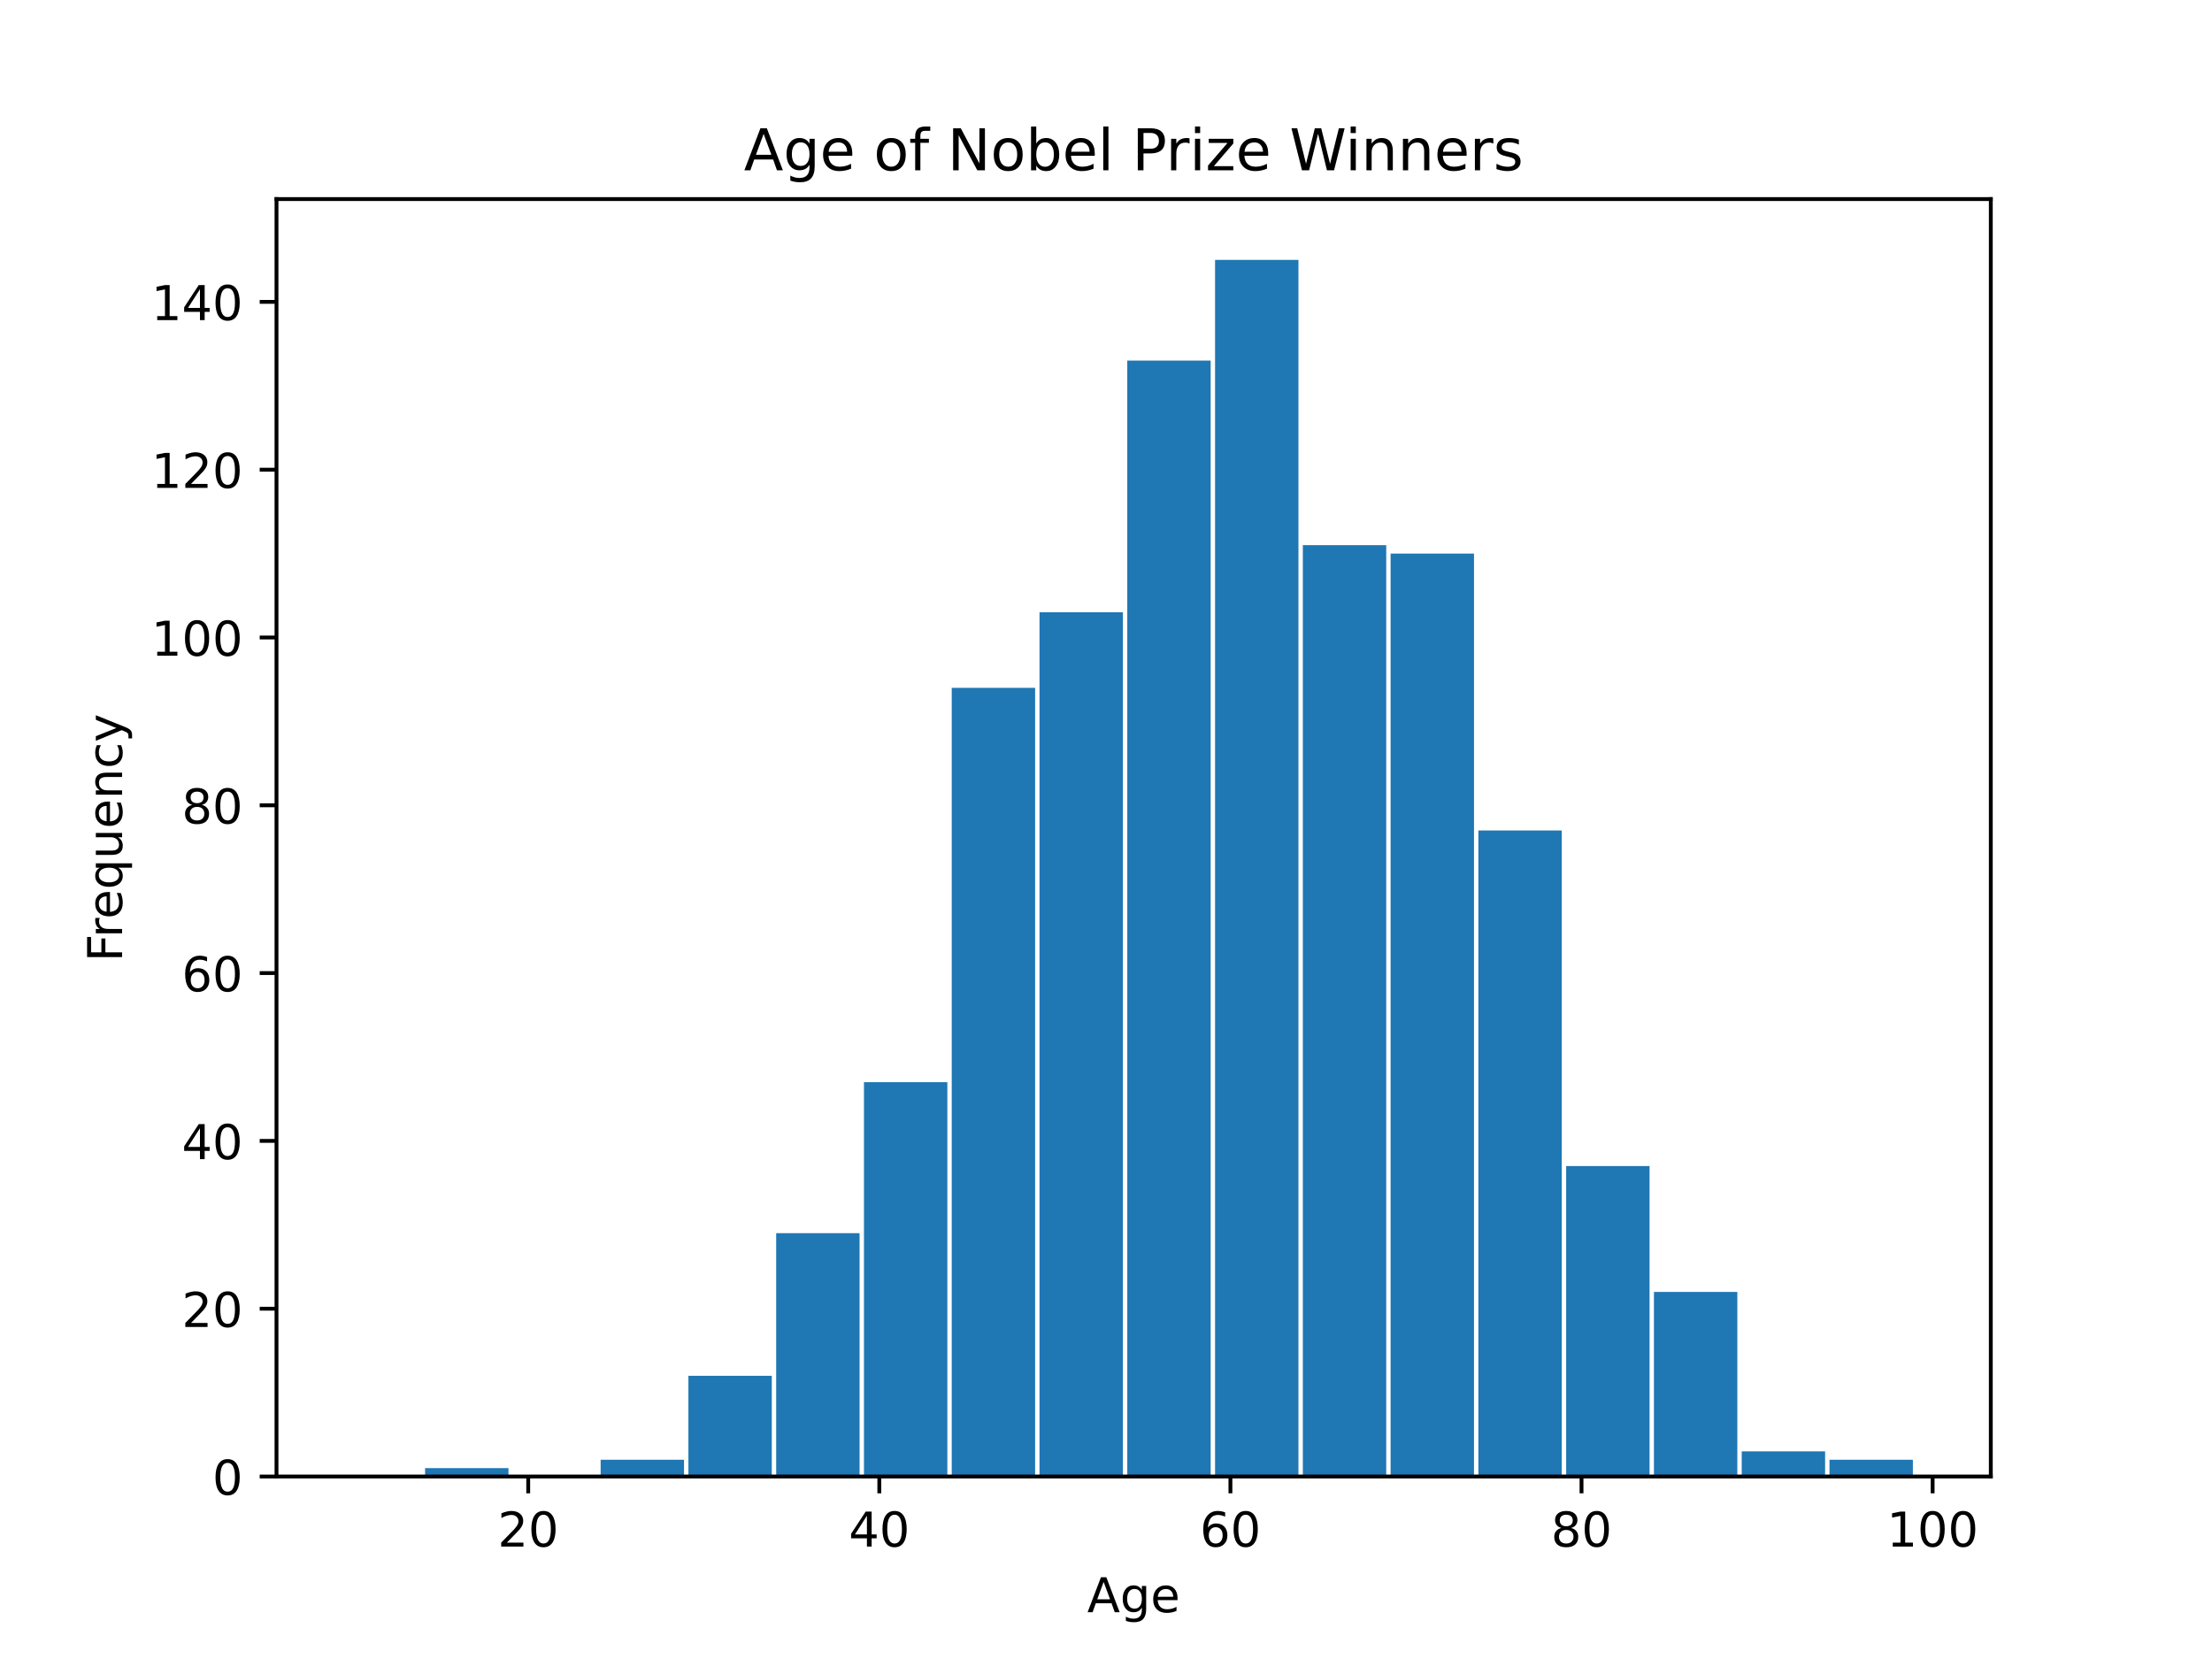
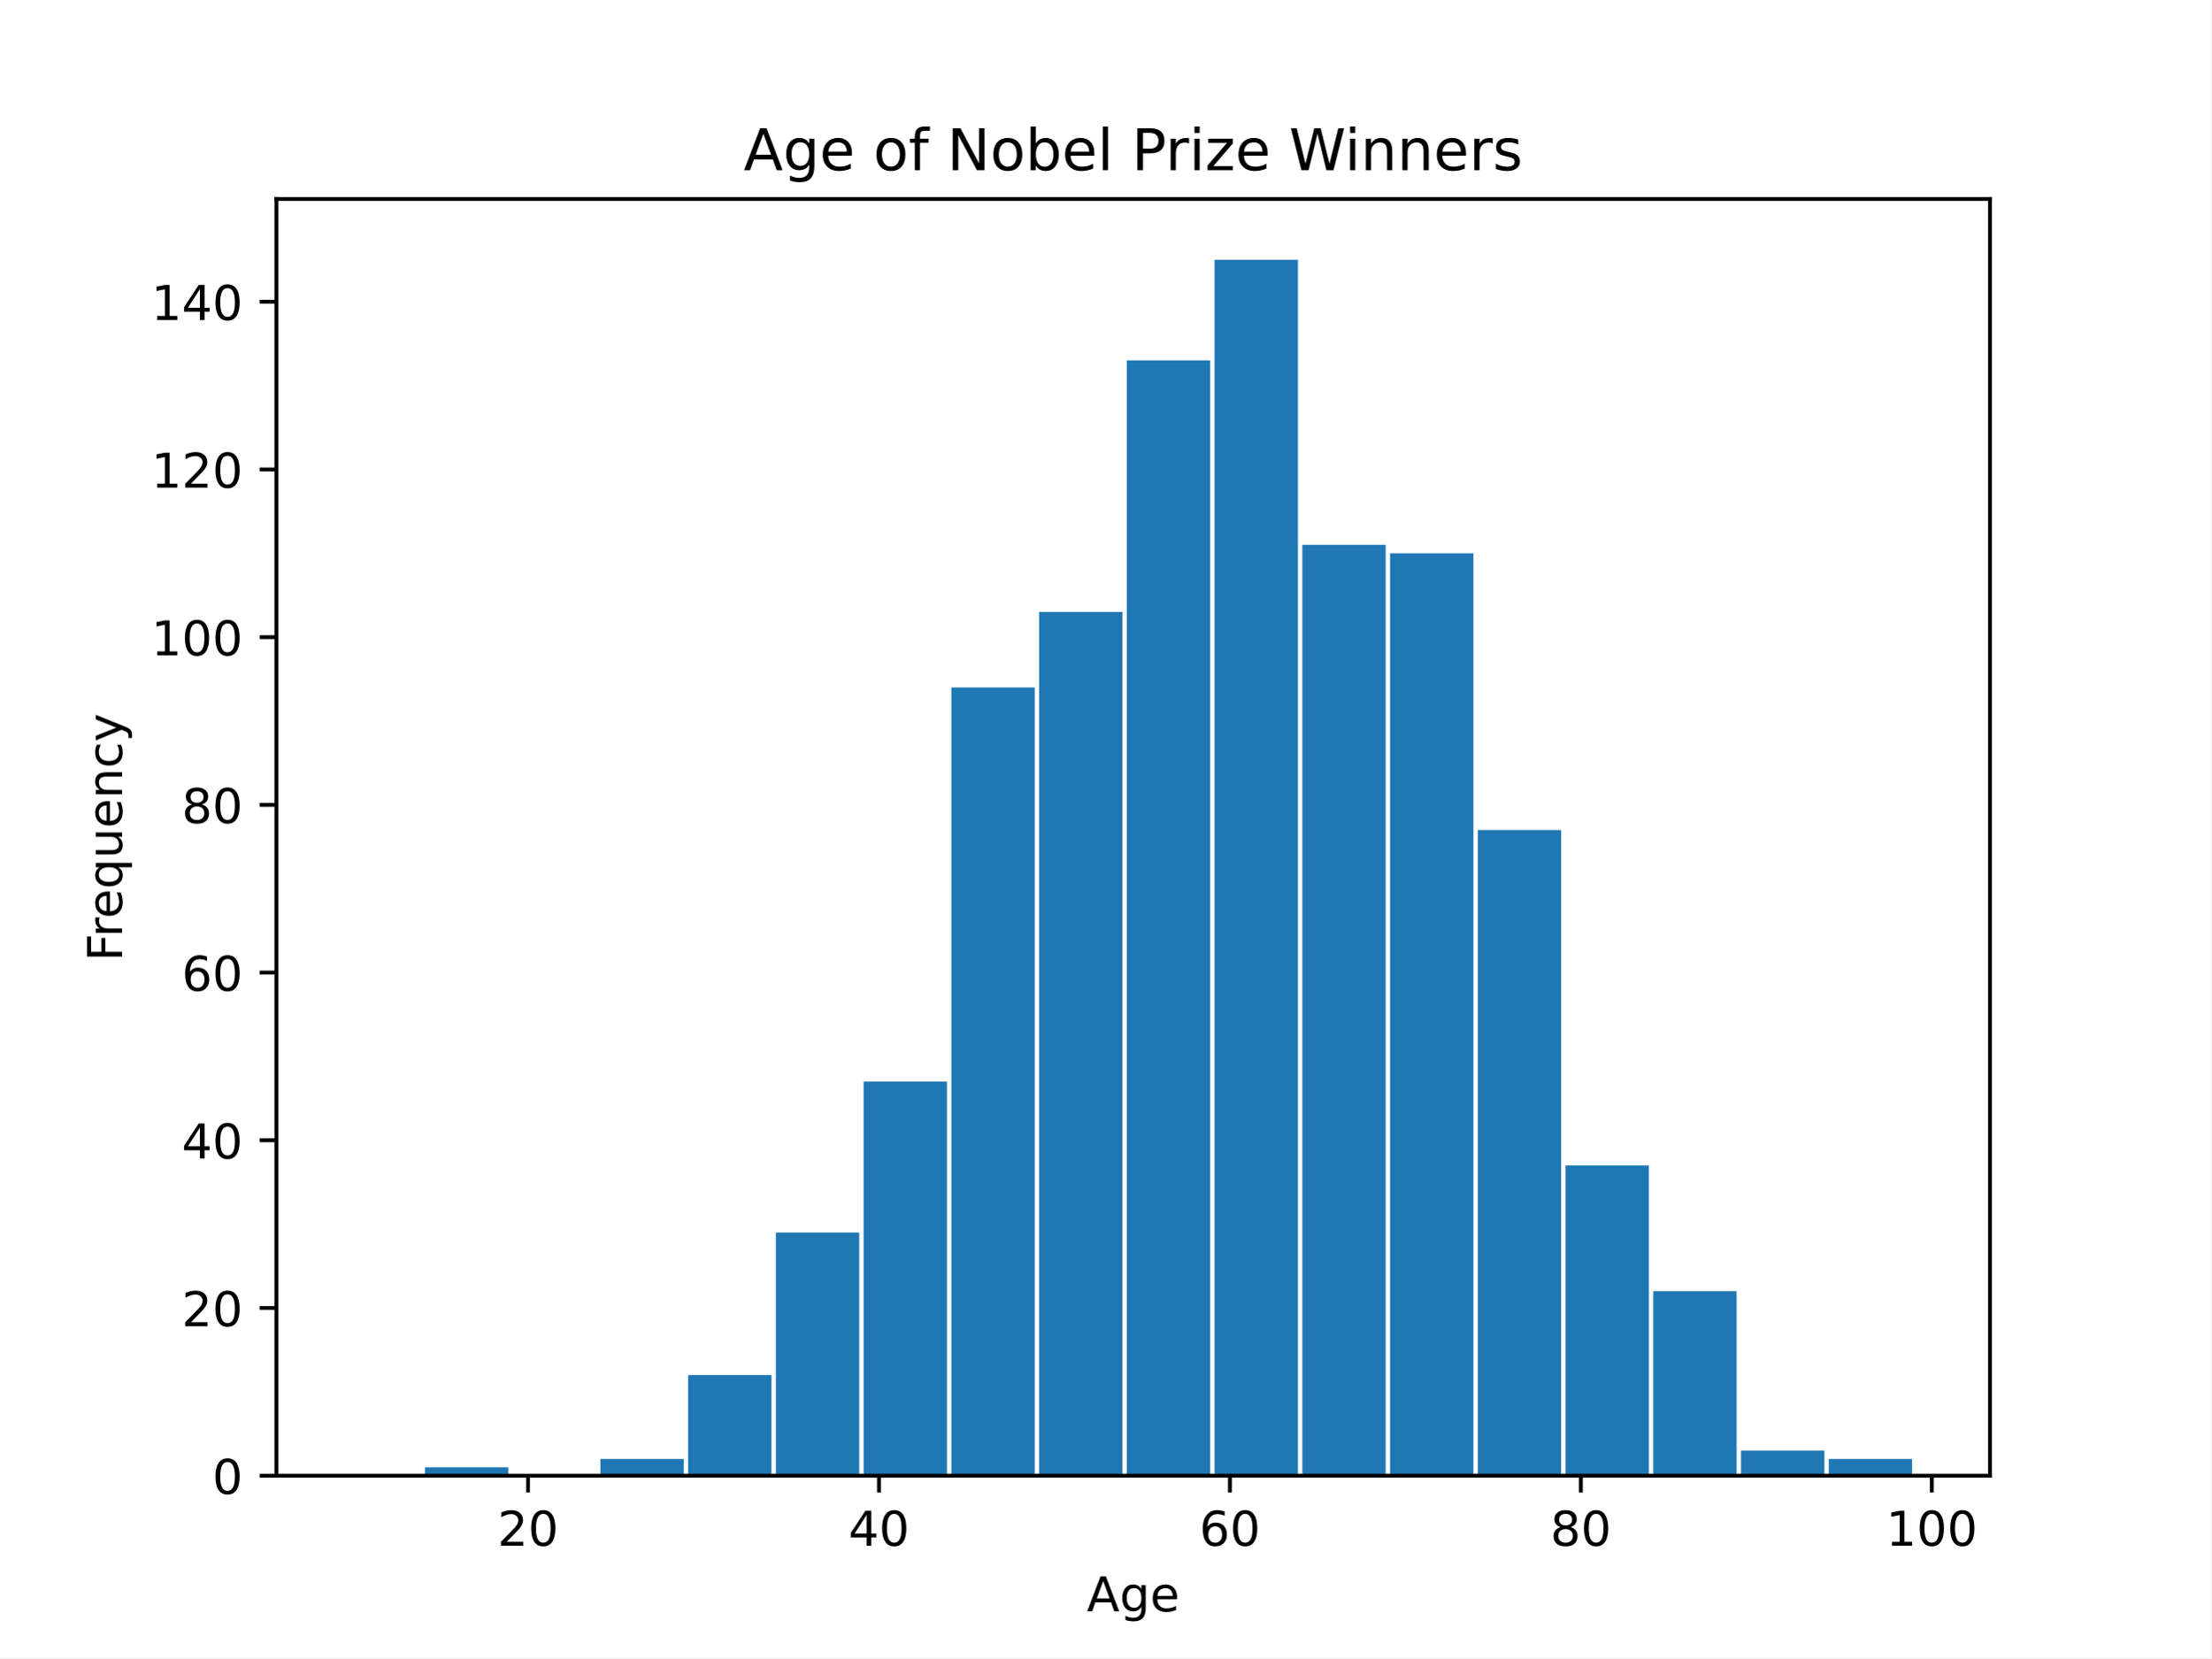
- <svg xmlns="http://www.w3.org/2000/svg" xmlns:xlink="http://www.w3.org/1999/xlink" width="614.4" height="460.8" version="1.1" viewBox="0 0 460.8 345.6">
+ <svg xmlns="http://www.w3.org/2000/svg" xmlns:xlink="http://www.w3.org/1999/xlink" height="345.6pt" version="1.1" viewBox="0 0 460.8 345.6" width="460.8pt">
  <defs>
-     <style type="text/css">*{stroke-linecap:butt;stroke-linejoin:round}</style>
+     <style type="text/css">*{stroke-linecap:butt;stroke-linejoin:round;}</style>
  </defs>
  <g id="figure_1">
    <g id="patch_1">
-       <path d="M 0 345.6 L 460.8 345.6 L 460.8 0 L 0 0 z" style="fill:#fff" />
+       <path d="M 0 345.6  L 460.8 345.6  L 460.8 0  L 0 0  z " style="fill:#ffffff;" />
    </g>
    <g id="axes_1">
      <g id="patch_2">
-         <path d="M 57.6 307.584 L 414.72 307.584 L 414.72 41.472 L 57.6 41.472 z" style="fill:#fff" />
+         <path d="M 57.6 307.584  L 414.72 307.584  L 414.72 41.472  L 57.6 41.472  z " style="fill:#ffffff;" />
      </g>
      <g id="patch_3">
-         <path d="M 73.833 307.584 L 87.73 307.584 L 87.73 307.584 L 73.833 307.584 z" clip-path="url(#p5851c2489d)" style="fill:#1f77b4" />
+         <path clip-path="url(#p5851c2489d)" d="M 73.833 307.584  L 87.73 307.584  L 87.73 307.584  L 73.833 307.584  z " style="fill:#1f77b4;" />
      </g>
      <g id="patch_4">
-         <path d="M 88.552 307.584 L 105.923 307.584 L 105.923 305.836 L 88.552 305.836 z" clip-path="url(#p5851c2489d)" style="fill:#1f77b4" />
+         <path clip-path="url(#p5851c2489d)" d="M 88.552 307.584  L 105.923 307.584  L 105.923 305.836  L 88.552 305.836  z " style="fill:#1f77b4;" />
      </g>
      <g id="patch_5">
-         <path d="M 106.838 307.584 L 124.209 307.584 L 124.209 307.584 L 106.838 307.584 z" clip-path="url(#p5851c2489d)" style="fill:#1f77b4" />
+         <path clip-path="url(#p5851c2489d)" d="M 106.838 307.584  L 124.209 307.584  L 124.209 307.584  L 106.838 307.584  z " style="fill:#1f77b4;" />
      </g>
      <g id="patch_6">
-         <path d="M 125.123 307.584 L 142.494 307.584 L 142.494 304.088 L 125.123 304.088 z" clip-path="url(#p5851c2489d)" style="fill:#1f77b4" />
+         <path clip-path="url(#p5851c2489d)" d="M 125.123 307.584  L 142.494 307.584  L 142.494 304.088  L 125.123 304.088  z " style="fill:#1f77b4;" />
      </g>
      <g id="patch_7">
-         <path d="M 143.408 307.584 L 160.779 307.584 L 160.779 286.61 L 143.408 286.61 z" clip-path="url(#p5851c2489d)" style="fill:#1f77b4" />
+         <path clip-path="url(#p5851c2489d)" d="M 143.408 307.584  L 160.779 307.584  L 160.779 286.61  L 143.408 286.61  z " style="fill:#1f77b4;" />
      </g>
      <g id="patch_8">
-         <path d="M 161.693 307.584 L 179.064 307.584 L 179.064 256.896 L 161.693 256.896 z" clip-path="url(#p5851c2489d)" style="fill:#1f77b4" />
+         <path clip-path="url(#p5851c2489d)" d="M 161.693 307.584  L 179.064 307.584  L 179.064 256.896  L 161.693 256.896  z " style="fill:#1f77b4;" />
      </g>
      <g id="patch_9">
-         <path d="M 179.979 307.584 L 197.35 307.584 L 197.35 225.434 L 179.979 225.434 z" clip-path="url(#p5851c2489d)" style="fill:#1f77b4" />
+         <path clip-path="url(#p5851c2489d)" d="M 179.979 307.584  L 197.35 307.584  L 197.35 225.434  L 179.979 225.434  z " style="fill:#1f77b4;" />
      </g>
      <g id="patch_10">
-         <path d="M 198.264 307.584 L 215.635 307.584 L 215.635 143.285 L 198.264 143.285 z" clip-path="url(#p5851c2489d)" style="fill:#1f77b4" />
+         <path clip-path="url(#p5851c2489d)" d="M 198.264 307.584  L 215.635 307.584  L 215.635 143.285  L 198.264 143.285  z " style="fill:#1f77b4;" />
      </g>
      <g id="patch_11">
-         <path d="M 216.549 307.584 L 233.92 307.584 L 233.92 127.554 L 216.549 127.554 z" clip-path="url(#p5851c2489d)" style="fill:#1f77b4" />
+         <path clip-path="url(#p5851c2489d)" d="M 216.549 307.584  L 233.92 307.584  L 233.92 127.554  L 216.549 127.554  z " style="fill:#1f77b4;" />
      </g>
      <g id="patch_12">
-         <path d="M 234.834 307.584 L 252.205 307.584 L 252.205 75.118 L 234.834 75.118 z" clip-path="url(#p5851c2489d)" style="fill:#1f77b4" />
+         <path clip-path="url(#p5851c2489d)" d="M 234.834 307.584  L 252.205 307.584  L 252.205 75.118  L 234.834 75.118  z " style="fill:#1f77b4;" />
      </g>
      <g id="patch_13">
-         <path d="M 253.12 307.584 L 270.491 307.584 L 270.491 54.144 L 253.12 54.144 z" clip-path="url(#p5851c2489d)" style="fill:#1f77b4" />
+         <path clip-path="url(#p5851c2489d)" d="M 253.12 307.584  L 270.491 307.584  L 270.491 54.144  L 253.12 54.144  z " style="fill:#1f77b4;" />
      </g>
      <g id="patch_14">
-         <path d="M 271.405 307.584 L 288.776 307.584 L 288.776 113.571 L 271.405 113.571 z" clip-path="url(#p5851c2489d)" style="fill:#1f77b4" />
+         <path clip-path="url(#p5851c2489d)" d="M 271.405 307.584  L 288.776 307.584  L 288.776 113.571  L 271.405 113.571  z " style="fill:#1f77b4;" />
      </g>
      <g id="patch_15">
-         <path d="M 289.69 307.584 L 307.061 307.584 L 307.061 115.319 L 289.69 115.319 z" clip-path="url(#p5851c2489d)" style="fill:#1f77b4" />
+         <path clip-path="url(#p5851c2489d)" d="M 289.69 307.584  L 307.061 307.584  L 307.061 115.319  L 289.69 115.319  z " style="fill:#1f77b4;" />
      </g>
      <g id="patch_16">
-         <path d="M 307.975 307.584 L 325.346 307.584 L 325.346 172.999 L 307.975 172.999 z" clip-path="url(#p5851c2489d)" style="fill:#1f77b4" />
+         <path clip-path="url(#p5851c2489d)" d="M 307.975 307.584  L 325.346 307.584  L 325.346 172.999  L 307.975 172.999  z " style="fill:#1f77b4;" />
      </g>
      <g id="patch_17">
-         <path d="M 326.261 307.584 L 343.632 307.584 L 343.632 242.913 L 326.261 242.913 z" clip-path="url(#p5851c2489d)" style="fill:#1f77b4" />
+         <path clip-path="url(#p5851c2489d)" d="M 326.261 307.584  L 343.632 307.584  L 343.632 242.913  L 326.261 242.913  z " style="fill:#1f77b4;" />
      </g>
      <g id="patch_18">
-         <path d="M 344.546 307.584 L 361.917 307.584 L 361.917 269.131 L 344.546 269.131 z" clip-path="url(#p5851c2489d)" style="fill:#1f77b4" />
+         <path clip-path="url(#p5851c2489d)" d="M 344.546 307.584  L 361.917 307.584  L 361.917 269.131  L 344.546 269.131  z " style="fill:#1f77b4;" />
      </g>
      <g id="patch_19">
-         <path d="M 362.831 307.584 L 380.202 307.584 L 380.202 302.34 L 362.831 302.34 z" clip-path="url(#p5851c2489d)" style="fill:#1f77b4" />
+         <path clip-path="url(#p5851c2489d)" d="M 362.831 307.584  L 380.202 307.584  L 380.202 302.34  L 362.831 302.34  z " style="fill:#1f77b4;" />
      </g>
      <g id="patch_20">
-         <path d="M 381.116 307.584 L 398.487 307.584 L 398.487 304.088 L 381.116 304.088 z" clip-path="url(#p5851c2489d)" style="fill:#1f77b4" />
+         <path clip-path="url(#p5851c2489d)" d="M 381.116 307.584  L 398.487 307.584  L 398.487 304.088  L 381.116 304.088  z " style="fill:#1f77b4;" />
      </g>
      <g id="matplotlib.axis_1">
        <g id="xtick_1">
          <g id="line2d_1">
            <defs>
-               <path id="m2ad8f6549d" d="M 0 0 L 0 3.5" style="stroke:#000;stroke-width:.8" />
+               <path d="M 0 0  L 0 3.5  " id="m2ad8f6549d" style="stroke:#000000;stroke-width:0.8;" />
            </defs>
            <g>
-               <use style="stroke:#000;stroke-width:.8" x="110.038" y="307.584" xlink:href="#m2ad8f6549d" />
+               <use style="stroke:#000000;stroke-width:0.8;" x="110.038" xlink:href="#m2ad8f6549d" y="307.584" />
            </g>
          </g>
          <g id="text_1">
            <g transform="translate(103.675 322.1824)scale(0.1 -0.1)">
              <defs>
-                 <path id="DejaVuSans-32" d="M 1228 531 L 3431 531 L 3431 0 L 469 0 L 469 531 Q 828 903 1448 1529 Q 2069 2156 2228 2338 Q 2531 2678 2651 2914 Q 2772 3150 2772 3378 Q 2772 3750 2511 3984 Q 2250 4219 1831 4219 Q 1534 4219 1204 4116 Q 875 4013 500 3803 L 500 4441 Q 881 4594 1212 4672 Q 1544 4750 1819 4750 Q 2544 4750 2975 4387 Q 3406 4025 3406 3419 Q 3406 3131 3298 2873 Q 3191 2616 2906 2266 Q 2828 2175 2409 1742 Q 1991 1309 1228 531 z" transform="scale(0.015625)" />
-                 <path id="DejaVuSans-30" d="M 2034 4250 Q 1547 4250 1301 3770 Q 1056 3291 1056 2328 Q 1056 1369 1301 889 Q 1547 409 2034 409 Q 2525 409 2770 889 Q 3016 1369 3016 2328 Q 3016 3291 2770 3770 Q 2525 4250 2034 4250 z M 2034 4750 Q 2819 4750 3233 4129 Q 3647 3509 3647 2328 Q 3647 1150 3233 529 Q 2819 -91 2034 -91 Q 1250 -91 836 529 Q 422 1150 422 2328 Q 422 3509 836 4129 Q 1250 4750 2034 4750 z" transform="scale(0.015625)" />
+                 <path d="M 1228 531  L 3431 531  L 3431 0  L 469 0  L 469 531  Q 828 903 1448 1529  Q 2069 2156 2228 2338  Q 2531 2678 2651 2914  Q 2772 3150 2772 3378  Q 2772 3750 2511 3984  Q 2250 4219 1831 4219  Q 1534 4219 1204 4116  Q 875 4013 500 3803  L 500 4441  Q 881 4594 1212 4672  Q 1544 4750 1819 4750  Q 2544 4750 2975 4387  Q 3406 4025 3406 3419  Q 3406 3131 3298 2873  Q 3191 2616 2906 2266  Q 2828 2175 2409 1742  Q 1991 1309 1228 531  z " id="DejaVuSans-32" transform="scale(0.015625)" />
+                 <path d="M 2034 4250  Q 1547 4250 1301 3770  Q 1056 3291 1056 2328  Q 1056 1369 1301 889  Q 1547 409 2034 409  Q 2525 409 2770 889  Q 3016 1369 3016 2328  Q 3016 3291 2770 3770  Q 2525 4250 2034 4250  z M 2034 4750  Q 2819 4750 3233 4129  Q 3647 3509 3647 2328  Q 3647 1150 3233 529  Q 2819 -91 2034 -91  Q 1250 -91 836 529  Q 422 1150 422 2328  Q 422 3509 836 4129  Q 1250 4750 2034 4750  z " id="DejaVuSans-30" transform="scale(0.015625)" />
              </defs>
              <use xlink:href="#DejaVuSans-32" />
              <use x="63.623" xlink:href="#DejaVuSans-30" />
            </g>
          </g>
        </g>
        <g id="xtick_2">
          <g id="line2d_2">
            <g>
-               <use style="stroke:#000;stroke-width:.8" x="183.178" y="307.584" xlink:href="#m2ad8f6549d" />
+               <use style="stroke:#000000;stroke-width:0.8;" x="183.178" xlink:href="#m2ad8f6549d" y="307.584" />
            </g>
          </g>
          <g id="text_2">
            <g transform="translate(176.816 322.1824)scale(0.1 -0.1)">
              <defs>
-                 <path id="DejaVuSans-34" d="M 2419 4116 L 825 1625 L 2419 1625 L 2419 4116 z M 2253 4666 L 3047 4666 L 3047 1625 L 3713 1625 L 3713 1100 L 3047 1100 L 3047 0 L 2419 0 L 2419 1100 L 313 1100 L 313 1709 L 2253 4666 z" transform="scale(0.015625)" />
+                 <path d="M 2419 4116  L 825 1625  L 2419 1625  L 2419 4116  z M 2253 4666  L 3047 4666  L 3047 1625  L 3713 1625  L 3713 1100  L 3047 1100  L 3047 0  L 2419 0  L 2419 1100  L 313 1100  L 313 1709  L 2253 4666  z " id="DejaVuSans-34" transform="scale(0.015625)" />
              </defs>
              <use xlink:href="#DejaVuSans-34" />
              <use x="63.623" xlink:href="#DejaVuSans-30" />
            </g>
          </g>
        </g>
        <g id="xtick_3">
          <g id="line2d_3">
            <g>
-               <use style="stroke:#000;stroke-width:.8" x="256.319" y="307.584" xlink:href="#m2ad8f6549d" />
+               <use style="stroke:#000000;stroke-width:0.8;" x="256.319" xlink:href="#m2ad8f6549d" y="307.584" />
            </g>
          </g>
          <g id="text_3">
            <g transform="translate(249.957 322.1824)scale(0.1 -0.1)">
              <defs>
-                 <path id="DejaVuSans-36" d="M 2113 2584 Q 1688 2584 1439 2293 Q 1191 2003 1191 1497 Q 1191 994 1439 701 Q 1688 409 2113 409 Q 2538 409 2786 701 Q 3034 994 3034 1497 Q 3034 2003 2786 2293 Q 2538 2584 2113 2584 z M 3366 4563 L 3366 3988 Q 3128 4100 2886 4159 Q 2644 4219 2406 4219 Q 1781 4219 1451 3797 Q 1122 3375 1075 2522 Q 1259 2794 1537 2939 Q 1816 3084 2150 3084 Q 2853 3084 3261 2657 Q 3669 2231 3669 1497 Q 3669 778 3244 343 Q 2819 -91 2113 -91 Q 1303 -91 875 529 Q 447 1150 447 2328 Q 447 3434 972 4092 Q 1497 4750 2381 4750 Q 2619 4750 2861 4703 Q 3103 4656 3366 4563 z" transform="scale(0.015625)" />
+                 <path d="M 2113 2584  Q 1688 2584 1439 2293  Q 1191 2003 1191 1497  Q 1191 994 1439 701  Q 1688 409 2113 409  Q 2538 409 2786 701  Q 3034 994 3034 1497  Q 3034 2003 2786 2293  Q 2538 2584 2113 2584  z M 3366 4563  L 3366 3988  Q 3128 4100 2886 4159  Q 2644 4219 2406 4219  Q 1781 4219 1451 3797  Q 1122 3375 1075 2522  Q 1259 2794 1537 2939  Q 1816 3084 2150 3084  Q 2853 3084 3261 2657  Q 3669 2231 3669 1497  Q 3669 778 3244 343  Q 2819 -91 2113 -91  Q 1303 -91 875 529  Q 447 1150 447 2328  Q 447 3434 972 4092  Q 1497 4750 2381 4750  Q 2619 4750 2861 4703  Q 3103 4656 3366 4563  z " id="DejaVuSans-36" transform="scale(0.015625)" />
              </defs>
              <use xlink:href="#DejaVuSans-36" />
              <use x="63.623" xlink:href="#DejaVuSans-30" />
            </g>
          </g>
        </g>
        <g id="xtick_4">
          <g id="line2d_4">
            <g>
-               <use style="stroke:#000;stroke-width:.8" x="329.46" y="307.584" xlink:href="#m2ad8f6549d" />
+               <use style="stroke:#000000;stroke-width:0.8;" x="329.46" xlink:href="#m2ad8f6549d" y="307.584" />
            </g>
          </g>
          <g id="text_4">
            <g transform="translate(323.098 322.1824)scale(0.1 -0.1)">
              <defs>
-                 <path id="DejaVuSans-38" d="M 2034 2216 Q 1584 2216 1326 1975 Q 1069 1734 1069 1313 Q 1069 891 1326 650 Q 1584 409 2034 409 Q 2484 409 2743 651 Q 3003 894 3003 1313 Q 3003 1734 2745 1975 Q 2488 2216 2034 2216 z M 1403 2484 Q 997 2584 770 2862 Q 544 3141 544 3541 Q 544 4100 942 4425 Q 1341 4750 2034 4750 Q 2731 4750 3128 4425 Q 3525 4100 3525 3541 Q 3525 3141 3298 2862 Q 3072 2584 2669 2484 Q 3125 2378 3379 2068 Q 3634 1759 3634 1313 Q 3634 634 3220 271 Q 2806 -91 2034 -91 Q 1263 -91 848 271 Q 434 634 434 1313 Q 434 1759 690 2068 Q 947 2378 1403 2484 z M 1172 3481 Q 1172 3119 1398 2916 Q 1625 2713 2034 2713 Q 2441 2713 2670 2916 Q 2900 3119 2900 3481 Q 2900 3844 2670 4047 Q 2441 4250 2034 4250 Q 1625 4250 1398 4047 Q 1172 3844 1172 3481 z" transform="scale(0.015625)" />
+                 <path d="M 2034 2216  Q 1584 2216 1326 1975  Q 1069 1734 1069 1313  Q 1069 891 1326 650  Q 1584 409 2034 409  Q 2484 409 2743 651  Q 3003 894 3003 1313  Q 3003 1734 2745 1975  Q 2488 2216 2034 2216  z M 1403 2484  Q 997 2584 770 2862  Q 544 3141 544 3541  Q 544 4100 942 4425  Q 1341 4750 2034 4750  Q 2731 4750 3128 4425  Q 3525 4100 3525 3541  Q 3525 3141 3298 2862  Q 3072 2584 2669 2484  Q 3125 2378 3379 2068  Q 3634 1759 3634 1313  Q 3634 634 3220 271  Q 2806 -91 2034 -91  Q 1263 -91 848 271  Q 434 634 434 1313  Q 434 1759 690 2068  Q 947 2378 1403 2484  z M 1172 3481  Q 1172 3119 1398 2916  Q 1625 2713 2034 2713  Q 2441 2713 2670 2916  Q 2900 3119 2900 3481  Q 2900 3844 2670 4047  Q 2441 4250 2034 4250  Q 1625 4250 1398 4047  Q 1172 3844 1172 3481  z " id="DejaVuSans-38" transform="scale(0.015625)" />
              </defs>
              <use xlink:href="#DejaVuSans-38" />
              <use x="63.623" xlink:href="#DejaVuSans-30" />
            </g>
          </g>
        </g>
        <g id="xtick_5">
          <g id="line2d_5">
            <g>
-               <use style="stroke:#000;stroke-width:.8" x="402.601" y="307.584" xlink:href="#m2ad8f6549d" />
+               <use style="stroke:#000000;stroke-width:0.8;" x="402.601" xlink:href="#m2ad8f6549d" y="307.584" />
            </g>
          </g>
          <g id="text_5">
            <g transform="translate(393.0577 322.1824)scale(0.1 -0.1)">
              <defs>
-                 <path id="DejaVuSans-31" d="M 794 531 L 1825 531 L 1825 4091 L 703 3866 L 703 4441 L 1819 4666 L 2450 4666 L 2450 531 L 3481 531 L 3481 0 L 794 0 L 794 531 z" transform="scale(0.015625)" />
+                 <path d="M 794 531  L 1825 531  L 1825 4091  L 703 3866  L 703 4441  L 1819 4666  L 2450 4666  L 2450 531  L 3481 531  L 3481 0  L 794 0  L 794 531  z " id="DejaVuSans-31" transform="scale(0.015625)" />
              </defs>
              <use xlink:href="#DejaVuSans-31" />
              <use x="63.623" xlink:href="#DejaVuSans-30" />
              <use x="127.246" xlink:href="#DejaVuSans-30" />
            </g>
          </g>
        </g>
        <g id="text_6">
          <g transform="translate(226.4889 335.8606)scale(0.1 -0.1)">
            <defs>
-               <path id="DejaVuSans-41" d="M 2188 4044 L 1331 1722 L 3047 1722 L 2188 4044 z M 1831 4666 L 2547 4666 L 4325 0 L 3669 0 L 3244 1197 L 1141 1197 L 716 0 L 50 0 L 1831 4666 z" transform="scale(0.015625)" />
-               <path id="DejaVuSans-67" d="M 2906 1791 Q 2906 2416 2648 2759 Q 2391 3103 1925 3103 Q 1463 3103 1205 2759 Q 947 2416 947 1791 Q 947 1169 1205 825 Q 1463 481 1925 481 Q 2391 481 2648 825 Q 2906 1169 2906 1791 z M 3481 434 Q 3481 -459 3084 -895 Q 2688 -1331 1869 -1331 Q 1566 -1331 1297 -1286 Q 1028 -1241 775 -1147 L 775 -588 Q 1028 -725 1275 -790 Q 1522 -856 1778 -856 Q 2344 -856 2625 -561 Q 2906 -266 2906 331 L 2906 616 Q 2728 306 2450 153 Q 2172 0 1784 0 Q 1141 0 747 490 Q 353 981 353 1791 Q 353 2603 747 3093 Q 1141 3584 1784 3584 Q 2172 3584 2450 3431 Q 2728 3278 2906 2969 L 2906 3500 L 3481 3500 L 3481 434 z" transform="scale(0.015625)" />
-               <path id="DejaVuSans-65" d="M 3597 1894 L 3597 1613 L 953 1613 Q 991 1019 1311 708 Q 1631 397 2203 397 Q 2534 397 2845 478 Q 3156 559 3463 722 L 3463 178 Q 3153 47 2828 -22 Q 2503 -91 2169 -91 Q 1331 -91 842 396 Q 353 884 353 1716 Q 353 2575 817 3079 Q 1281 3584 2069 3584 Q 2775 3584 3186 3129 Q 3597 2675 3597 1894 z M 3022 2063 Q 3016 2534 2758 2815 Q 2500 3097 2075 3097 Q 1594 3097 1305 2825 Q 1016 2553 972 2059 L 3022 2063 z" transform="scale(0.015625)" />
+               <path d="M 2188 4044  L 1331 1722  L 3047 1722  L 2188 4044  z M 1831 4666  L 2547 4666  L 4325 0  L 3669 0  L 3244 1197  L 1141 1197  L 716 0  L 50 0  L 1831 4666  z " id="DejaVuSans-41" transform="scale(0.015625)" />
+               <path d="M 2906 1791  Q 2906 2416 2648 2759  Q 2391 3103 1925 3103  Q 1463 3103 1205 2759  Q 947 2416 947 1791  Q 947 1169 1205 825  Q 1463 481 1925 481  Q 2391 481 2648 825  Q 2906 1169 2906 1791  z M 3481 434  Q 3481 -459 3084 -895  Q 2688 -1331 1869 -1331  Q 1566 -1331 1297 -1286  Q 1028 -1241 775 -1147  L 775 -588  Q 1028 -725 1275 -790  Q 1522 -856 1778 -856  Q 2344 -856 2625 -561  Q 2906 -266 2906 331  L 2906 616  Q 2728 306 2450 153  Q 2172 0 1784 0  Q 1141 0 747 490  Q 353 981 353 1791  Q 353 2603 747 3093  Q 1141 3584 1784 3584  Q 2172 3584 2450 3431  Q 2728 3278 2906 2969  L 2906 3500  L 3481 3500  L 3481 434  z " id="DejaVuSans-67" transform="scale(0.015625)" />
+               <path d="M 3597 1894  L 3597 1613  L 953 1613  Q 991 1019 1311 708  Q 1631 397 2203 397  Q 2534 397 2845 478  Q 3156 559 3463 722  L 3463 178  Q 3153 47 2828 -22  Q 2503 -91 2169 -91  Q 1331 -91 842 396  Q 353 884 353 1716  Q 353 2575 817 3079  Q 1281 3584 2069 3584  Q 2775 3584 3186 3129  Q 3597 2675 3597 1894  z M 3022 2063  Q 3016 2534 2758 2815  Q 2500 3097 2075 3097  Q 1594 3097 1305 2825  Q 1016 2553 972 2059  L 3022 2063  z " id="DejaVuSans-65" transform="scale(0.015625)" />
            </defs>
            <use xlink:href="#DejaVuSans-41" />
            <use x="68.408" xlink:href="#DejaVuSans-67" />
            <use x="131.885" xlink:href="#DejaVuSans-65" />
          </g>
        </g>
      </g>
      <g id="matplotlib.axis_2">
        <g id="ytick_1">
          <g id="line2d_6">
            <defs>
-               <path id="m418ef76f15" d="M 0 0 L -3.5 0" style="stroke:#000;stroke-width:.8" />
+               <path d="M 0 0  L -3.5 0  " id="m418ef76f15" style="stroke:#000000;stroke-width:0.8;" />
            </defs>
            <g>
-               <use style="stroke:#000;stroke-width:.8" x="57.6" y="307.584" xlink:href="#m418ef76f15" />
+               <use style="stroke:#000000;stroke-width:0.8;" x="57.6" xlink:href="#m418ef76f15" y="307.584" />
            </g>
          </g>
          <g id="text_7">
            <g transform="translate(44.2375 311.3832)scale(0.1 -0.1)">
              <use xlink:href="#DejaVuSans-30" />
            </g>
          </g>
        </g>
        <g id="ytick_2">
          <g id="line2d_7">
            <g>
-               <use style="stroke:#000;stroke-width:.8" x="57.6" y="272.627" xlink:href="#m418ef76f15" />
+               <use style="stroke:#000000;stroke-width:0.8;" x="57.6" xlink:href="#m418ef76f15" y="272.627" />
            </g>
          </g>
          <g id="text_8">
            <g transform="translate(37.875 276.426)scale(0.1 -0.1)">
              <use xlink:href="#DejaVuSans-32" />
              <use x="63.623" xlink:href="#DejaVuSans-30" />
            </g>
          </g>
        </g>
        <g id="ytick_3">
          <g id="line2d_8">
            <g>
-               <use style="stroke:#000;stroke-width:.8" x="57.6" y="237.67" xlink:href="#m418ef76f15" />
+               <use style="stroke:#000000;stroke-width:0.8;" x="57.6" xlink:href="#m418ef76f15" y="237.67" />
            </g>
          </g>
          <g id="text_9">
            <g transform="translate(37.875 241.4687)scale(0.1 -0.1)">
              <use xlink:href="#DejaVuSans-34" />
              <use x="63.623" xlink:href="#DejaVuSans-30" />
            </g>
          </g>
        </g>
        <g id="ytick_4">
          <g id="line2d_9">
            <g>
-               <use style="stroke:#000;stroke-width:.8" x="57.6" y="202.712" xlink:href="#m418ef76f15" />
+               <use style="stroke:#000000;stroke-width:0.8;" x="57.6" xlink:href="#m418ef76f15" y="202.712" />
            </g>
          </g>
          <g id="text_10">
            <g transform="translate(37.875 206.5115)scale(0.1 -0.1)">
              <use xlink:href="#DejaVuSans-36" />
              <use x="63.623" xlink:href="#DejaVuSans-30" />
            </g>
          </g>
        </g>
        <g id="ytick_5">
          <g id="line2d_10">
            <g>
-               <use style="stroke:#000;stroke-width:.8" x="57.6" y="167.755" xlink:href="#m418ef76f15" />
+               <use style="stroke:#000000;stroke-width:0.8;" x="57.6" xlink:href="#m418ef76f15" y="167.755" />
            </g>
          </g>
          <g id="text_11">
            <g transform="translate(37.875 171.5543)scale(0.1 -0.1)">
              <use xlink:href="#DejaVuSans-38" />
              <use x="63.623" xlink:href="#DejaVuSans-30" />
            </g>
          </g>
        </g>
        <g id="ytick_6">
          <g id="line2d_11">
            <g>
-               <use style="stroke:#000;stroke-width:.8" x="57.6" y="132.798" xlink:href="#m418ef76f15" />
+               <use style="stroke:#000000;stroke-width:0.8;" x="57.6" xlink:href="#m418ef76f15" y="132.798" />
            </g>
          </g>
          <g id="text_12">
            <g transform="translate(31.5125 136.597)scale(0.1 -0.1)">
              <use xlink:href="#DejaVuSans-31" />
              <use x="63.623" xlink:href="#DejaVuSans-30" />
              <use x="127.246" xlink:href="#DejaVuSans-30" />
            </g>
          </g>
        </g>
        <g id="ytick_7">
          <g id="line2d_12">
            <g>
-               <use style="stroke:#000;stroke-width:.8" x="57.6" y="97.841" xlink:href="#m418ef76f15" />
+               <use style="stroke:#000000;stroke-width:0.8;" x="57.6" xlink:href="#m418ef76f15" y="97.841" />
            </g>
          </g>
          <g id="text_13">
            <g transform="translate(31.5125 101.6398)scale(0.1 -0.1)">
              <use xlink:href="#DejaVuSans-31" />
              <use x="63.623" xlink:href="#DejaVuSans-32" />
              <use x="127.246" xlink:href="#DejaVuSans-30" />
            </g>
          </g>
        </g>
        <g id="ytick_8">
          <g id="line2d_13">
            <g>
-               <use style="stroke:#000;stroke-width:.8" x="57.6" y="62.883" xlink:href="#m418ef76f15" />
+               <use style="stroke:#000000;stroke-width:0.8;" x="57.6" xlink:href="#m418ef76f15" y="62.883" />
            </g>
          </g>
          <g id="text_14">
            <g transform="translate(31.5125 66.68253)scale(0.1 -0.1)">
              <use xlink:href="#DejaVuSans-31" />
              <use x="63.623" xlink:href="#DejaVuSans-34" />
              <use x="127.246" xlink:href="#DejaVuSans-30" />
            </g>
          </g>
        </g>
        <g id="text_15">
          <g transform="translate(25.43281 200.3577)rotate(-90)scale(0.1 -0.1)">
            <defs>
-               <path id="DejaVuSans-46" d="M 628 4666 L 3309 4666 L 3309 4134 L 1259 4134 L 1259 2759 L 3109 2759 L 3109 2228 L 1259 2228 L 1259 0 L 628 0 L 628 4666 z" transform="scale(0.015625)" />
-               <path id="DejaVuSans-72" d="M 2631 2963 Q 2534 3019 2420 3045 Q 2306 3072 2169 3072 Q 1681 3072 1420 2755 Q 1159 2438 1159 1844 L 1159 0 L 581 0 L 581 3500 L 1159 3500 L 1159 2956 Q 1341 3275 1631 3429 Q 1922 3584 2338 3584 Q 2397 3584 2469 3576 Q 2541 3569 2628 3553 L 2631 2963 z" transform="scale(0.015625)" />
-               <path id="DejaVuSans-71" d="M 947 1747 Q 947 1113 1208 752 Q 1469 391 1925 391 Q 2381 391 2643 752 Q 2906 1113 2906 1747 Q 2906 2381 2643 2742 Q 2381 3103 1925 3103 Q 1469 3103 1208 2742 Q 947 2381 947 1747 z M 2906 525 Q 2725 213 2448 61 Q 2172 -91 1784 -91 Q 1150 -91 751 415 Q 353 922 353 1747 Q 353 2572 751 3078 Q 1150 3584 1784 3584 Q 2172 3584 2448 3432 Q 2725 3281 2906 2969 L 2906 3500 L 3481 3500 L 3481 -1331 L 2906 -1331 L 2906 525 z" transform="scale(0.015625)" />
-               <path id="DejaVuSans-75" d="M 544 1381 L 544 3500 L 1119 3500 L 1119 1403 Q 1119 906 1312 657 Q 1506 409 1894 409 Q 2359 409 2629 706 Q 2900 1003 2900 1516 L 2900 3500 L 3475 3500 L 3475 0 L 2900 0 L 2900 538 Q 2691 219 2414 64 Q 2138 -91 1772 -91 Q 1169 -91 856 284 Q 544 659 544 1381 z M 1991 3584 L 1991 3584 z" transform="scale(0.015625)" />
-               <path id="DejaVuSans-6e" d="M 3513 2113 L 3513 0 L 2938 0 L 2938 2094 Q 2938 2591 2744 2837 Q 2550 3084 2163 3084 Q 1697 3084 1428 2787 Q 1159 2491 1159 1978 L 1159 0 L 581 0 L 581 3500 L 1159 3500 L 1159 2956 Q 1366 3272 1645 3428 Q 1925 3584 2291 3584 Q 2894 3584 3203 3211 Q 3513 2838 3513 2113 z" transform="scale(0.015625)" />
-               <path id="DejaVuSans-63" d="M 3122 3366 L 3122 2828 Q 2878 2963 2633 3030 Q 2388 3097 2138 3097 Q 1578 3097 1268 2742 Q 959 2388 959 1747 Q 959 1106 1268 751 Q 1578 397 2138 397 Q 2388 397 2633 464 Q 2878 531 3122 666 L 3122 134 Q 2881 22 2623 -34 Q 2366 -91 2075 -91 Q 1284 -91 818 406 Q 353 903 353 1747 Q 353 2603 823 3093 Q 1294 3584 2113 3584 Q 2378 3584 2631 3529 Q 2884 3475 3122 3366 z" transform="scale(0.015625)" />
-               <path id="DejaVuSans-79" d="M 2059 -325 Q 1816 -950 1584 -1140 Q 1353 -1331 966 -1331 L 506 -1331 L 506 -850 L 844 -850 Q 1081 -850 1212 -737 Q 1344 -625 1503 -206 L 1606 56 L 191 3500 L 800 3500 L 1894 763 L 2988 3500 L 3597 3500 L 2059 -325 z" transform="scale(0.015625)" />
+               <path d="M 628 4666  L 3309 4666  L 3309 4134  L 1259 4134  L 1259 2759  L 3109 2759  L 3109 2228  L 1259 2228  L 1259 0  L 628 0  L 628 4666  z " id="DejaVuSans-46" transform="scale(0.015625)" />
+               <path d="M 2631 2963  Q 2534 3019 2420 3045  Q 2306 3072 2169 3072  Q 1681 3072 1420 2755  Q 1159 2438 1159 1844  L 1159 0  L 581 0  L 581 3500  L 1159 3500  L 1159 2956  Q 1341 3275 1631 3429  Q 1922 3584 2338 3584  Q 2397 3584 2469 3576  Q 2541 3569 2628 3553  L 2631 2963  z " id="DejaVuSans-72" transform="scale(0.015625)" />
+               <path d="M 947 1747  Q 947 1113 1208 752  Q 1469 391 1925 391  Q 2381 391 2643 752  Q 2906 1113 2906 1747  Q 2906 2381 2643 2742  Q 2381 3103 1925 3103  Q 1469 3103 1208 2742  Q 947 2381 947 1747  z M 2906 525  Q 2725 213 2448 61  Q 2172 -91 1784 -91  Q 1150 -91 751 415  Q 353 922 353 1747  Q 353 2572 751 3078  Q 1150 3584 1784 3584  Q 2172 3584 2448 3432  Q 2725 3281 2906 2969  L 2906 3500  L 3481 3500  L 3481 -1331  L 2906 -1331  L 2906 525  z " id="DejaVuSans-71" transform="scale(0.015625)" />
+               <path d="M 544 1381  L 544 3500  L 1119 3500  L 1119 1403  Q 1119 906 1312 657  Q 1506 409 1894 409  Q 2359 409 2629 706  Q 2900 1003 2900 1516  L 2900 3500  L 3475 3500  L 3475 0  L 2900 0  L 2900 538  Q 2691 219 2414 64  Q 2138 -91 1772 -91  Q 1169 -91 856 284  Q 544 659 544 1381  z M 1991 3584  L 1991 3584  z " id="DejaVuSans-75" transform="scale(0.015625)" />
+               <path d="M 3513 2113  L 3513 0  L 2938 0  L 2938 2094  Q 2938 2591 2744 2837  Q 2550 3084 2163 3084  Q 1697 3084 1428 2787  Q 1159 2491 1159 1978  L 1159 0  L 581 0  L 581 3500  L 1159 3500  L 1159 2956  Q 1366 3272 1645 3428  Q 1925 3584 2291 3584  Q 2894 3584 3203 3211  Q 3513 2838 3513 2113  z " id="DejaVuSans-6e" transform="scale(0.015625)" />
+               <path d="M 3122 3366  L 3122 2828  Q 2878 2963 2633 3030  Q 2388 3097 2138 3097  Q 1578 3097 1268 2742  Q 959 2388 959 1747  Q 959 1106 1268 751  Q 1578 397 2138 397  Q 2388 397 2633 464  Q 2878 531 3122 666  L 3122 134  Q 2881 22 2623 -34  Q 2366 -91 2075 -91  Q 1284 -91 818 406  Q 353 903 353 1747  Q 353 2603 823 3093  Q 1294 3584 2113 3584  Q 2378 3584 2631 3529  Q 2884 3475 3122 3366  z " id="DejaVuSans-63" transform="scale(0.015625)" />
+               <path d="M 2059 -325  Q 1816 -950 1584 -1140  Q 1353 -1331 966 -1331  L 506 -1331  L 506 -850  L 844 -850  Q 1081 -850 1212 -737  Q 1344 -625 1503 -206  L 1606 56  L 191 3500  L 800 3500  L 1894 763  L 2988 3500  L 3597 3500  L 2059 -325  z " id="DejaVuSans-79" transform="scale(0.015625)" />
            </defs>
            <use xlink:href="#DejaVuSans-46" />
            <use x="50.27" xlink:href="#DejaVuSans-72" />
            <use x="89.133" xlink:href="#DejaVuSans-65" />
            <use x="150.656" xlink:href="#DejaVuSans-71" />
            <use x="214.133" xlink:href="#DejaVuSans-75" />
            <use x="277.512" xlink:href="#DejaVuSans-65" />
            <use x="339.035" xlink:href="#DejaVuSans-6e" />
            <use x="402.414" xlink:href="#DejaVuSans-63" />
            <use x="457.395" xlink:href="#DejaVuSans-79" />
          </g>
        </g>
      </g>
      <g id="patch_21">
-         <path d="M 57.6 307.584 L 57.6 41.472" style="fill:none;stroke:#000;stroke-linecap:square;stroke-linejoin:miter;stroke-width:.8" />
+         <path d="M 57.6 307.584  L 57.6 41.472  " style="fill:none;stroke:#000000;stroke-linecap:square;stroke-linejoin:miter;stroke-width:0.8;" />
      </g>
      <g id="patch_22">
-         <path d="M 414.72 307.584 L 414.72 41.472" style="fill:none;stroke:#000;stroke-linecap:square;stroke-linejoin:miter;stroke-width:.8" />
+         <path d="M 414.72 307.584  L 414.72 41.472  " style="fill:none;stroke:#000000;stroke-linecap:square;stroke-linejoin:miter;stroke-width:0.8;" />
      </g>
      <g id="patch_23">
-         <path d="M 57.6 307.584 L 414.72 307.584" style="fill:none;stroke:#000;stroke-linecap:square;stroke-linejoin:miter;stroke-width:.8" />
+         <path d="M 57.6 307.584  L 414.72 307.584  " style="fill:none;stroke:#000000;stroke-linecap:square;stroke-linejoin:miter;stroke-width:0.8;" />
      </g>
      <g id="patch_24">
-         <path d="M 57.6 41.472 L 414.72 41.472" style="fill:none;stroke:#000;stroke-linecap:square;stroke-linejoin:miter;stroke-width:.8" />
+         <path d="M 57.6 41.472  L 414.72 41.472  " style="fill:none;stroke:#000000;stroke-linecap:square;stroke-linejoin:miter;stroke-width:0.8;" />
      </g>
      <g id="text_16">
        <g transform="translate(154.9753 35.472)scale(0.12 -0.12)">
          <defs>
            <path id="DejaVuSans-20" transform="scale(0.015625)" />
-             <path id="DejaVuSans-6f" d="M 1959 3097 Q 1497 3097 1228 2736 Q 959 2375 959 1747 Q 959 1119 1226 758 Q 1494 397 1959 397 Q 2419 397 2687 759 Q 2956 1122 2956 1747 Q 2956 2369 2687 2733 Q 2419 3097 1959 3097 z M 1959 3584 Q 2709 3584 3137 3096 Q 3566 2609 3566 1747 Q 3566 888 3137 398 Q 2709 -91 1959 -91 Q 1206 -91 779 398 Q 353 888 353 1747 Q 353 2609 779 3096 Q 1206 3584 1959 3584 z" transform="scale(0.015625)" />
-             <path id="DejaVuSans-66" d="M 2375 4863 L 2375 4384 L 1825 4384 Q 1516 4384 1395 4259 Q 1275 4134 1275 3809 L 1275 3500 L 2222 3500 L 2222 3053 L 1275 3053 L 1275 0 L 697 0 L 697 3053 L 147 3053 L 147 3500 L 697 3500 L 697 3744 Q 697 4328 969 4595 Q 1241 4863 1831 4863 L 2375 4863 z" transform="scale(0.015625)" />
-             <path id="DejaVuSans-4e" d="M 628 4666 L 1478 4666 L 3547 763 L 3547 4666 L 4159 4666 L 4159 0 L 3309 0 L 1241 3903 L 1241 0 L 628 0 L 628 4666 z" transform="scale(0.015625)" />
-             <path id="DejaVuSans-62" d="M 3116 1747 Q 3116 2381 2855 2742 Q 2594 3103 2138 3103 Q 1681 3103 1420 2742 Q 1159 2381 1159 1747 Q 1159 1113 1420 752 Q 1681 391 2138 391 Q 2594 391 2855 752 Q 3116 1113 3116 1747 z M 1159 2969 Q 1341 3281 1617 3432 Q 1894 3584 2278 3584 Q 2916 3584 3314 3078 Q 3713 2572 3713 1747 Q 3713 922 3314 415 Q 2916 -91 2278 -91 Q 1894 -91 1617 61 Q 1341 213 1159 525 L 1159 0 L 581 0 L 581 4863 L 1159 4863 L 1159 2969 z" transform="scale(0.015625)" />
-             <path id="DejaVuSans-6c" d="M 603 4863 L 1178 4863 L 1178 0 L 603 0 L 603 4863 z" transform="scale(0.015625)" />
-             <path id="DejaVuSans-50" d="M 1259 4147 L 1259 2394 L 2053 2394 Q 2494 2394 2734 2622 Q 2975 2850 2975 3272 Q 2975 3691 2734 3919 Q 2494 4147 2053 4147 L 1259 4147 z M 628 4666 L 2053 4666 Q 2838 4666 3239 4311 Q 3641 3956 3641 3272 Q 3641 2581 3239 2228 Q 2838 1875 2053 1875 L 1259 1875 L 1259 0 L 628 0 L 628 4666 z" transform="scale(0.015625)" />
-             <path id="DejaVuSans-69" d="M 603 3500 L 1178 3500 L 1178 0 L 603 0 L 603 3500 z M 603 4863 L 1178 4863 L 1178 4134 L 603 4134 L 603 4863 z" transform="scale(0.015625)" />
-             <path id="DejaVuSans-7a" d="M 353 3500 L 3084 3500 L 3084 2975 L 922 459 L 3084 459 L 3084 0 L 275 0 L 275 525 L 2438 3041 L 353 3041 L 353 3500 z" transform="scale(0.015625)" />
-             <path id="DejaVuSans-57" d="M 213 4666 L 850 4666 L 1831 722 L 2809 4666 L 3519 4666 L 4500 722 L 5478 4666 L 6119 4666 L 4947 0 L 4153 0 L 3169 4050 L 2175 0 L 1381 0 L 213 4666 z" transform="scale(0.015625)" />
-             <path id="DejaVuSans-73" d="M 2834 3397 L 2834 2853 Q 2591 2978 2328 3040 Q 2066 3103 1784 3103 Q 1356 3103 1142 2972 Q 928 2841 928 2578 Q 928 2378 1081 2264 Q 1234 2150 1697 2047 L 1894 2003 Q 2506 1872 2764 1633 Q 3022 1394 3022 966 Q 3022 478 2636 193 Q 2250 -91 1575 -91 Q 1294 -91 989 -36 Q 684 19 347 128 L 347 722 Q 666 556 975 473 Q 1284 391 1588 391 Q 1994 391 2212 530 Q 2431 669 2431 922 Q 2431 1156 2273 1281 Q 2116 1406 1581 1522 L 1381 1569 Q 847 1681 609 1914 Q 372 2147 372 2553 Q 372 3047 722 3315 Q 1072 3584 1716 3584 Q 2034 3584 2315 3537 Q 2597 3491 2834 3397 z" transform="scale(0.015625)" />
+             <path d="M 1959 3097  Q 1497 3097 1228 2736  Q 959 2375 959 1747  Q 959 1119 1226 758  Q 1494 397 1959 397  Q 2419 397 2687 759  Q 2956 1122 2956 1747  Q 2956 2369 2687 2733  Q 2419 3097 1959 3097  z M 1959 3584  Q 2709 3584 3137 3096  Q 3566 2609 3566 1747  Q 3566 888 3137 398  Q 2709 -91 1959 -91  Q 1206 -91 779 398  Q 353 888 353 1747  Q 353 2609 779 3096  Q 1206 3584 1959 3584  z " id="DejaVuSans-6f" transform="scale(0.015625)" />
+             <path d="M 2375 4863  L 2375 4384  L 1825 4384  Q 1516 4384 1395 4259  Q 1275 4134 1275 3809  L 1275 3500  L 2222 3500  L 2222 3053  L 1275 3053  L 1275 0  L 697 0  L 697 3053  L 147 3053  L 147 3500  L 697 3500  L 697 3744  Q 697 4328 969 4595  Q 1241 4863 1831 4863  L 2375 4863  z " id="DejaVuSans-66" transform="scale(0.015625)" />
+             <path d="M 628 4666  L 1478 4666  L 3547 763  L 3547 4666  L 4159 4666  L 4159 0  L 3309 0  L 1241 3903  L 1241 0  L 628 0  L 628 4666  z " id="DejaVuSans-4e" transform="scale(0.015625)" />
+             <path d="M 3116 1747  Q 3116 2381 2855 2742  Q 2594 3103 2138 3103  Q 1681 3103 1420 2742  Q 1159 2381 1159 1747  Q 1159 1113 1420 752  Q 1681 391 2138 391  Q 2594 391 2855 752  Q 3116 1113 3116 1747  z M 1159 2969  Q 1341 3281 1617 3432  Q 1894 3584 2278 3584  Q 2916 3584 3314 3078  Q 3713 2572 3713 1747  Q 3713 922 3314 415  Q 2916 -91 2278 -91  Q 1894 -91 1617 61  Q 1341 213 1159 525  L 1159 0  L 581 0  L 581 4863  L 1159 4863  L 1159 2969  z " id="DejaVuSans-62" transform="scale(0.015625)" />
+             <path d="M 603 4863  L 1178 4863  L 1178 0  L 603 0  L 603 4863  z " id="DejaVuSans-6c" transform="scale(0.015625)" />
+             <path d="M 1259 4147  L 1259 2394  L 2053 2394  Q 2494 2394 2734 2622  Q 2975 2850 2975 3272  Q 2975 3691 2734 3919  Q 2494 4147 2053 4147  L 1259 4147  z M 628 4666  L 2053 4666  Q 2838 4666 3239 4311  Q 3641 3956 3641 3272  Q 3641 2581 3239 2228  Q 2838 1875 2053 1875  L 1259 1875  L 1259 0  L 628 0  L 628 4666  z " id="DejaVuSans-50" transform="scale(0.015625)" />
+             <path d="M 603 3500  L 1178 3500  L 1178 0  L 603 0  L 603 3500  z M 603 4863  L 1178 4863  L 1178 4134  L 603 4134  L 603 4863  z " id="DejaVuSans-69" transform="scale(0.015625)" />
+             <path d="M 353 3500  L 3084 3500  L 3084 2975  L 922 459  L 3084 459  L 3084 0  L 275 0  L 275 525  L 2438 3041  L 353 3041  L 353 3500  z " id="DejaVuSans-7a" transform="scale(0.015625)" />
+             <path d="M 213 4666  L 850 4666  L 1831 722  L 2809 4666  L 3519 4666  L 4500 722  L 5478 4666  L 6119 4666  L 4947 0  L 4153 0  L 3169 4050  L 2175 0  L 1381 0  L 213 4666  z " id="DejaVuSans-57" transform="scale(0.015625)" />
+             <path d="M 2834 3397  L 2834 2853  Q 2591 2978 2328 3040  Q 2066 3103 1784 3103  Q 1356 3103 1142 2972  Q 928 2841 928 2578  Q 928 2378 1081 2264  Q 1234 2150 1697 2047  L 1894 2003  Q 2506 1872 2764 1633  Q 3022 1394 3022 966  Q 3022 478 2636 193  Q 2250 -91 1575 -91  Q 1294 -91 989 -36  Q 684 19 347 128  L 347 722  Q 666 556 975 473  Q 1284 391 1588 391  Q 1994 391 2212 530  Q 2431 669 2431 922  Q 2431 1156 2273 1281  Q 2116 1406 1581 1522  L 1381 1569  Q 847 1681 609 1914  Q 372 2147 372 2553  Q 372 3047 722 3315  Q 1072 3584 1716 3584  Q 2034 3584 2315 3537  Q 2597 3491 2834 3397  z " id="DejaVuSans-73" transform="scale(0.015625)" />
          </defs>
          <use xlink:href="#DejaVuSans-41" />
          <use x="68.408" xlink:href="#DejaVuSans-67" />
          <use x="131.885" xlink:href="#DejaVuSans-65" />
          <use x="193.408" xlink:href="#DejaVuSans-20" />
          <use x="225.195" xlink:href="#DejaVuSans-6f" />
          <use x="286.377" xlink:href="#DejaVuSans-66" />
          <use x="321.582" xlink:href="#DejaVuSans-20" />
          <use x="353.369" xlink:href="#DejaVuSans-4e" />
          <use x="428.174" xlink:href="#DejaVuSans-6f" />
          <use x="489.355" xlink:href="#DejaVuSans-62" />
          <use x="552.832" xlink:href="#DejaVuSans-65" />
          <use x="614.355" xlink:href="#DejaVuSans-6c" />
          <use x="642.139" xlink:href="#DejaVuSans-20" />
          <use x="673.926" xlink:href="#DejaVuSans-50" />
          <use x="732.479" xlink:href="#DejaVuSans-72" />
          <use x="773.592" xlink:href="#DejaVuSans-69" />
          <use x="801.375" xlink:href="#DejaVuSans-7a" />
          <use x="853.865" xlink:href="#DejaVuSans-65" />
          <use x="915.389" xlink:href="#DejaVuSans-20" />
          <use x="947.176" xlink:href="#DejaVuSans-57" />
          <use x="1043.803" xlink:href="#DejaVuSans-69" />
          <use x="1071.586" xlink:href="#DejaVuSans-6e" />
          <use x="1134.965" xlink:href="#DejaVuSans-6e" />
          <use x="1198.344" xlink:href="#DejaVuSans-65" />
          <use x="1259.867" xlink:href="#DejaVuSans-72" />
          <use x="1300.98" xlink:href="#DejaVuSans-73" />
        </g>
      </g>
    </g>
  </g>
  <defs>
    <clipPath id="p5851c2489d">
-       <rect width="357.12" height="266.112" x="57.6" y="41.472" />
+       <rect height="266.112" width="357.12" x="57.6" y="41.472" />
    </clipPath>
  </defs>
</svg>
